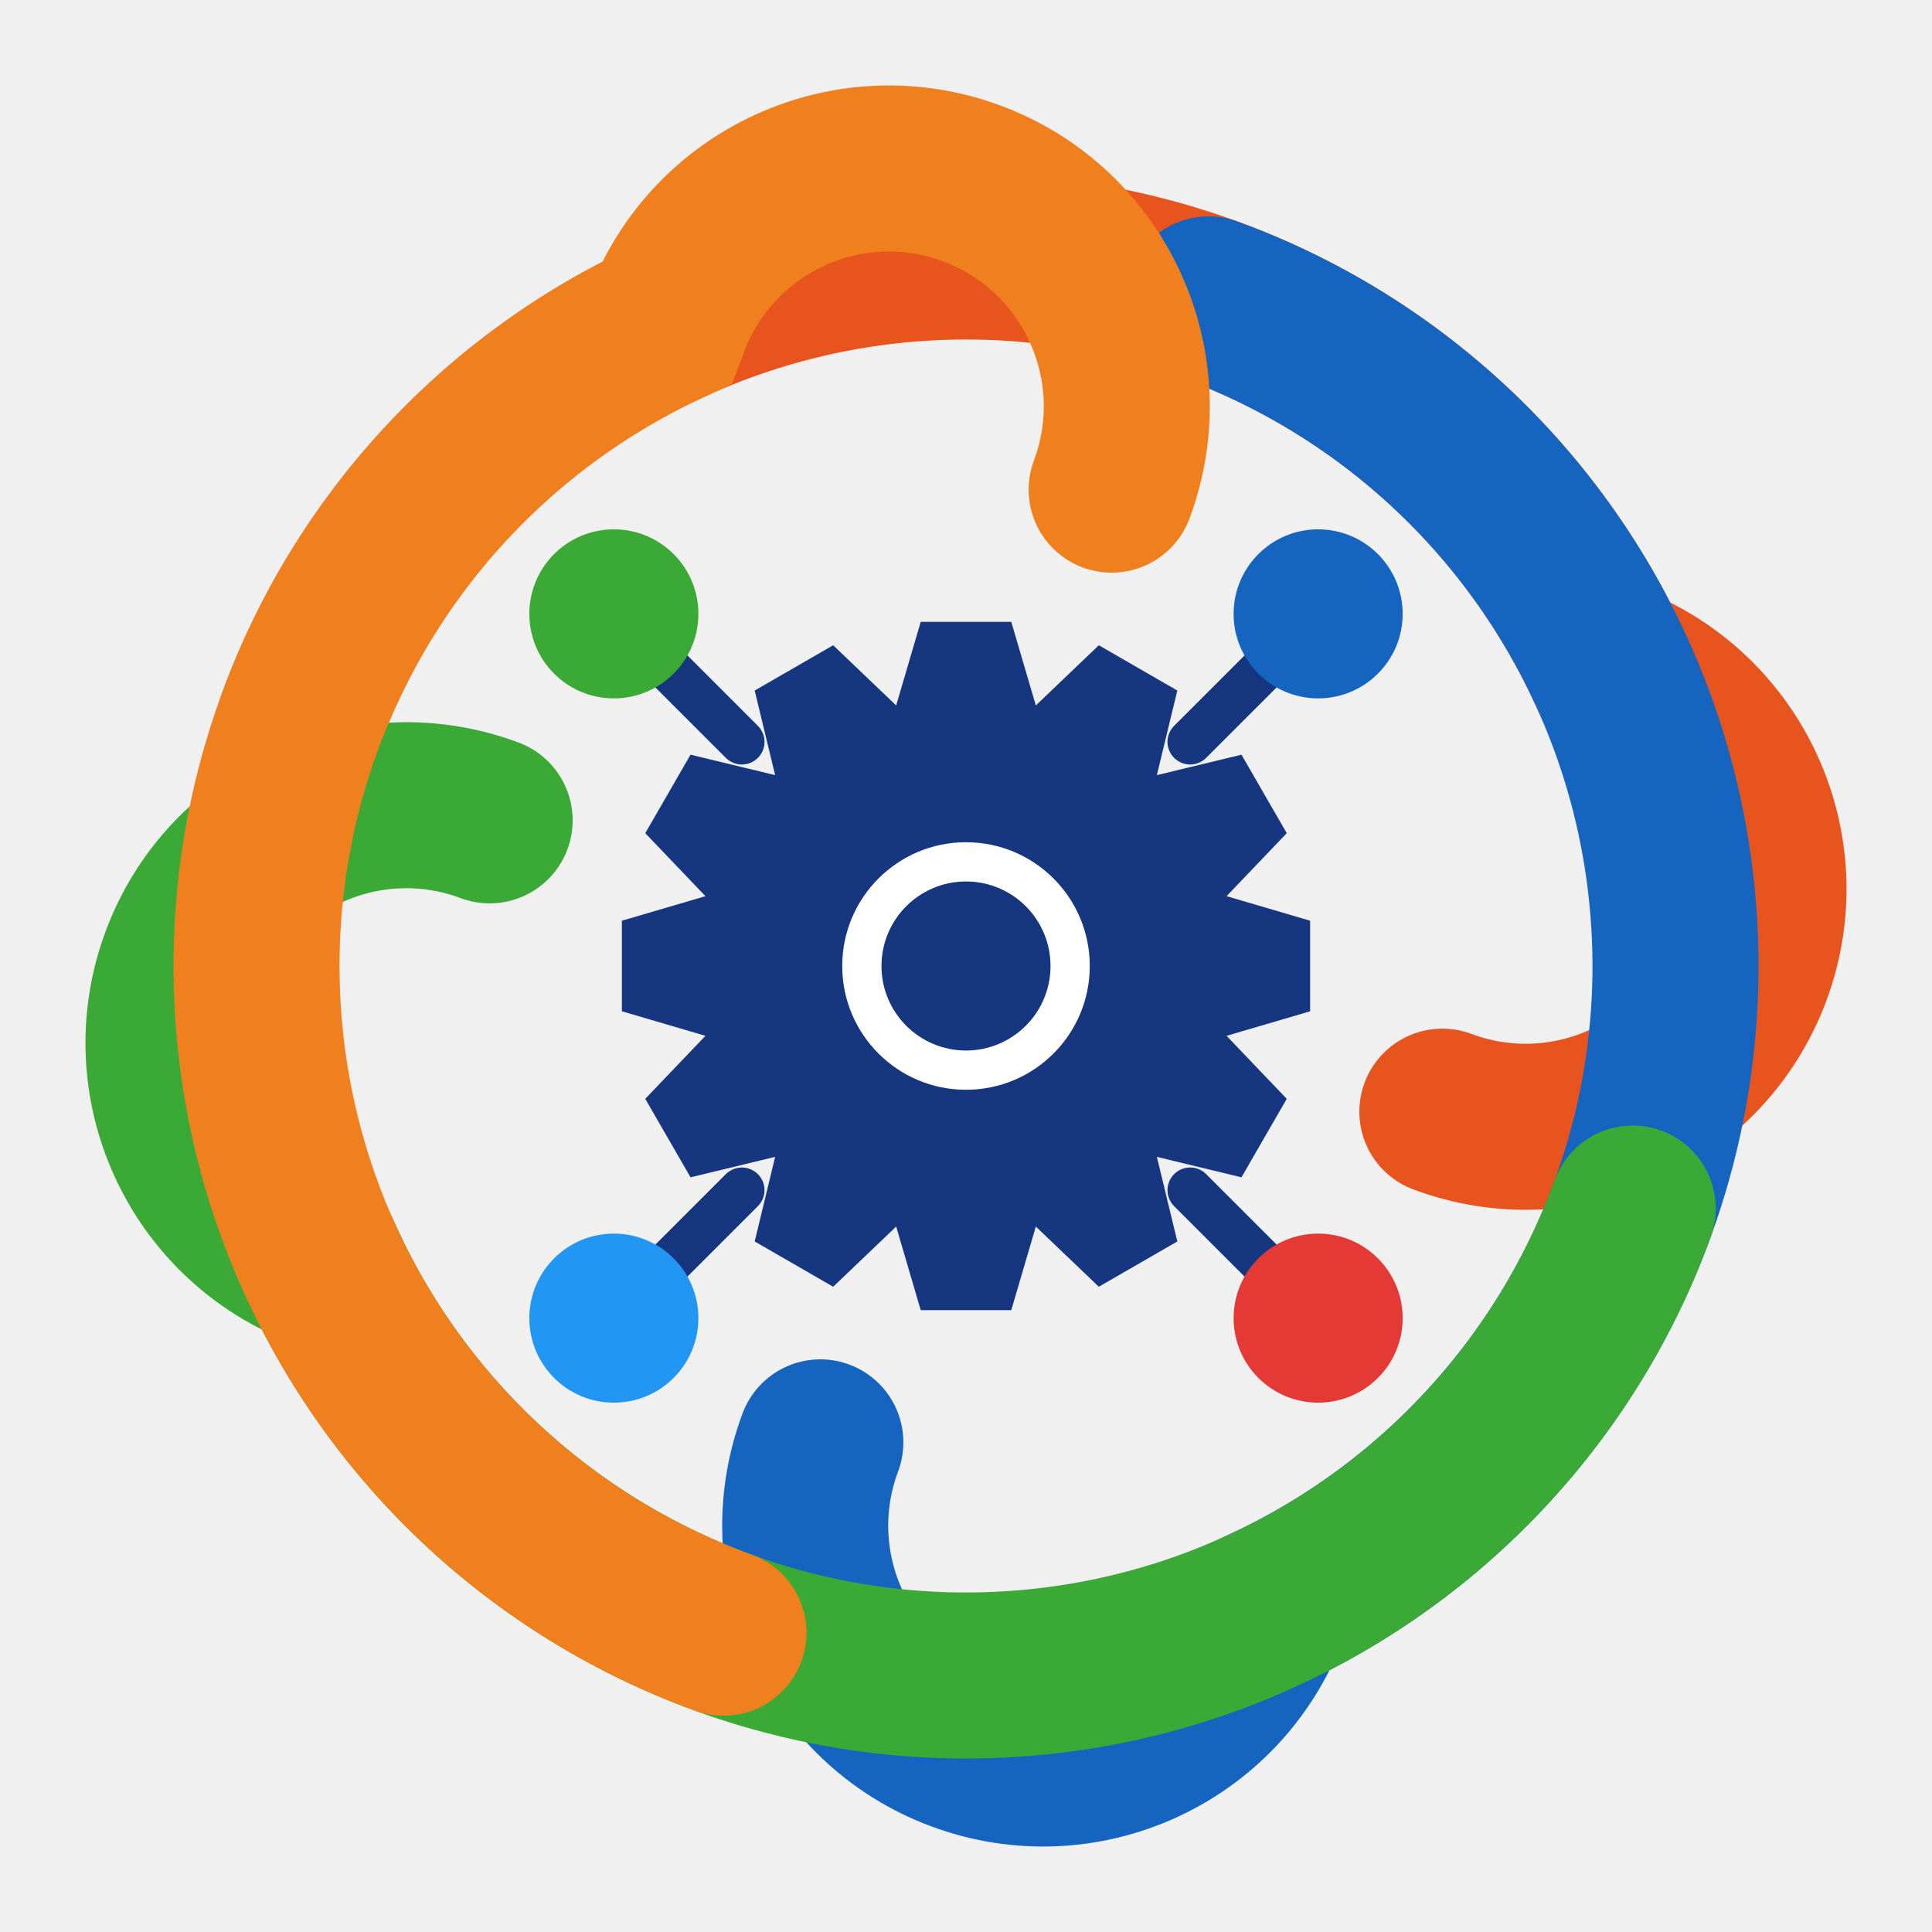
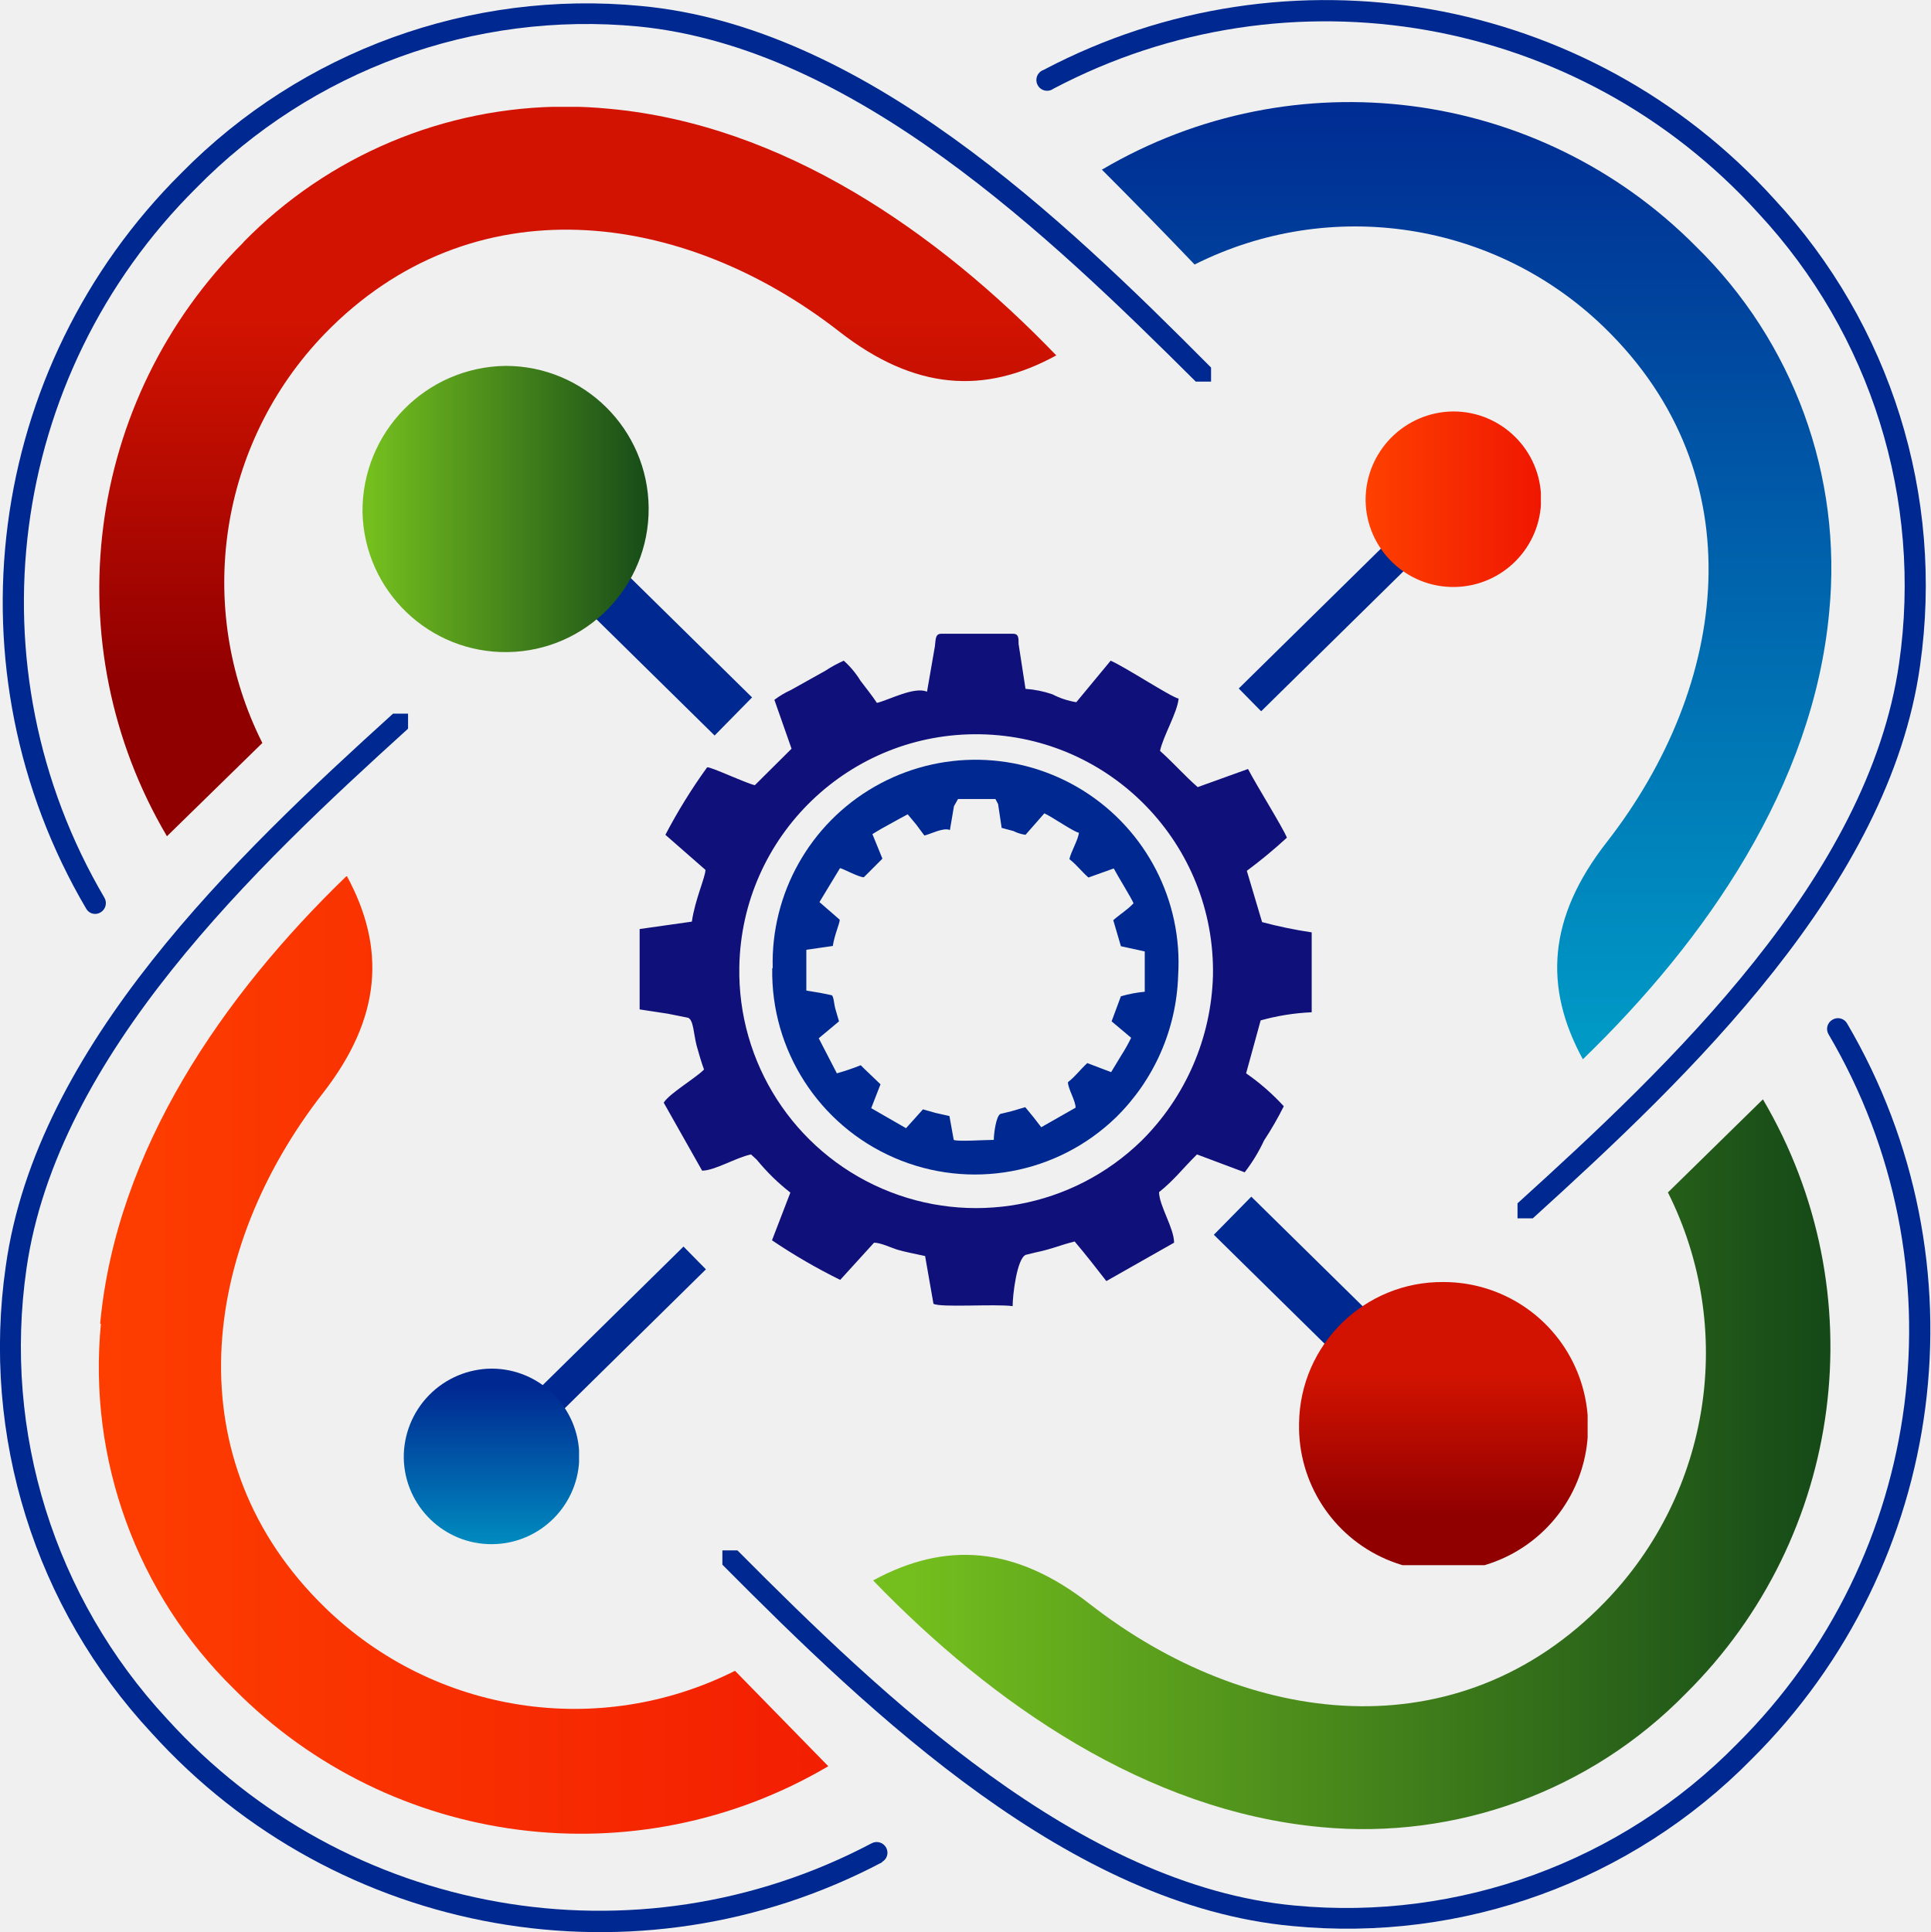
- <svg xmlns="http://www.w3.org/2000/svg" viewBox="0 0 128 128" width="128" height="128" role="img" aria-label="Кванториум-28">
-   <g fill="none" stroke-width="11.0" stroke-linecap="round">
-     <path d="M 19.83 47.93 A 47.00 47.00 0 0 1 106.60 44.14 A 13 13 0 0 1 95.56 73.65" stroke="#E8541E" />
-     <path d="M 80.07 19.83 A 47.00 47.00 0 0 1 83.86 106.60 A 13 13 0 0 1 54.35 95.56" stroke="#1565C0" />
-     <path d="M 108.17 80.07 A 47.00 47.00 0 0 1 21.40 83.86 A 13 13 0 0 1 32.44 54.35" stroke="#3BA935" />
-     <path d="M 47.93 108.17 A 47.00 47.00 0 0 1 44.14 21.40 A 13 13 0 0 1 73.65 32.44" stroke="#F0801E" />
+ <svg xmlns="http://www.w3.org/2000/svg" xmlns:xlink="http://www.w3.org/1999/xlink" id="Слой_1" data-name="Слой 1" viewBox="0 0 80.95 81">
+   <defs>
+     <style>.cls-1{fill:none;}.cls-11,.cls-2{fill:#002891;}.cls-2,.cls-20{fill-rule:evenodd;}.cls-3{clip-path:url(#clip-path);}.cls-4{fill:url(#Безымянный_градиент_54);}.cls-5{clip-path:url(#clip-path-2);}.cls-6{fill:url(#Безымянный_градиент_3);}.cls-7{clip-path:url(#clip-path-3);}.cls-8{fill:url(#Безымянный_градиент_2);}.cls-9{clip-path:url(#clip-path-4);}.cls-10{fill:url(#Безымянный_градиент_51);}.cls-12{clip-path:url(#clip-path-5);}.cls-13{fill:url(#Безымянный_градиент_54-2);}.cls-14{clip-path:url(#clip-path-6);}.cls-15{fill:url(#Безымянный_градиент_51-2);}.cls-16{clip-path:url(#clip-path-7);}.cls-17{fill:url(#Безымянный_градиент_2-2);}.cls-18{clip-path:url(#clip-path-8);}.cls-19{fill:url(#Безымянный_градиент_3-2);}.cls-20{fill:#10107a;}</style>
+     <clipPath id="clip-path">
+       <path class="cls-1" d="M10.21,10.16A20.44,20.44,0,0,0,7,35.06l4-3.91A15,15,0,0,1,13.61,14c6.18-6.37,15-5.23,21.58-.1,3.17,2.47,6.09,2.65,9.1,1-5-5.19-11.46-9.67-18.75-10.34-.62-.06-1.22-.09-1.82-.09a18.9,18.9,0,0,0-13.51,5.68" />
+     </clipPath>
+     <linearGradient id="Безымянный_градиент_54" x1="-318.89" y1="415.08" x2="-316.54" y2="415.08" gradientTransform="matrix(0, -6.49, -8.51, 0, 3556.86, -2041)" gradientUnits="userSpaceOnUse">
+       <stop offset="0" stop-color="#910001" />
+       <stop offset="1" stop-color="#d21301" />
+     </linearGradient>
+     <clipPath id="clip-path-2">
+       <path class="cls-1" d="M69.94,50A15,15,0,0,1,67.3,67.16c-6.18,6.38-15,5.23-21.59.1-3.16-2.47-6.08-2.64-9.1-1,5,5.18,11.47,9.66,18.76,10.34A18.9,18.9,0,0,0,70.69,71a20.45,20.45,0,0,0,3.23-24.91l-4,3.92" />
+     </clipPath>
+     <linearGradient id="Безымянный_градиент_3" x1="-342.01" y1="349.68" x2="-339.65" y2="349.68" gradientTransform="matrix(-16.69, 0, 0, 12.71, -5630.44, -4384.28)" gradientUnits="userSpaceOnUse">
+       <stop offset="0" stop-color="#124618" />
+       <stop offset="1" stop-color="#74be1e" />
+     </linearGradient>
+     <clipPath id="clip-path-3">
+       <path class="cls-1" d="M46.18,7.09q2,2,3.91,4a15,15,0,0,1,17.18,2.64c6.37,6.18,5.23,15,.1,21.58-2.47,3.16-2.65,6.08-1,9.1,5.17-5,9.66-11.47,10.33-18.76a18.85,18.85,0,0,0-5.59-15.32,20.45,20.45,0,0,0-24.9-3.22" />
+     </clipPath>
+     <linearGradient id="Безымянный_градиент_2" x1="-380.43" y1="343.07" x2="-378.07" y2="343.07" gradientTransform="matrix(0, 17.03, 12.97, 0, -4388.83, 6481.59)" gradientUnits="userSpaceOnUse">
+       <stop offset="0" stop-color="#002891" />
+       <stop offset="1" stop-color="#0098c5" />
+     </linearGradient>
+     <clipPath id="clip-path-4">
+       <path class="cls-1" d="M4.23,55.51A18.89,18.89,0,0,0,9.82,70.82a20.45,20.45,0,0,0,24.91,3.23l-3.91-4a15,15,0,0,1-17.18-2.64c-6.37-6.18-5.23-15-.1-21.58,2.47-3.17,2.64-6.09,1-9.11-5.18,5-9.66,11.47-10.34,18.77" />
+     </clipPath>
+     <linearGradient id="Безымянный_градиент_51" x1="-341.18" y1="354.84" x2="-338.82" y2="354.84" gradientTransform="matrix(-17.03, 0, 0, 17.03, -5769.44, -5984)" gradientUnits="userSpaceOnUse">
+       <stop offset="0" stop-color="#f01801" />
+       <stop offset="1" stop-color="#ff4200" />
+     </linearGradient>
+     <clipPath id="clip-path-5">
+       <path class="cls-1" d="M54.47,59.68a6.06,6.06,0,1,0,6.06-5.93,6,6,0,0,0-6.06,5.93" />
+     </clipPath>
+     <linearGradient id="Безымянный_градиент_54-2" x1="-257.56" y1="509.78" x2="-255.2" y2="509.78" gradientTransform="matrix(0, -2.52, -2.57, 0, 1369.44, -585.53)" xlink:href="#Безымянный_градиент_54" />
+     <clipPath id="clip-path-6">
+       <path class="cls-1" d="M57.26,21a3.68,3.68,0,1,0,3.67-3.75A3.71,3.71,0,0,0,57.26,21" />
+     </clipPath>
+     <linearGradient id="Безымянный_градиент_51-2" x1="-251.28" y1="279.74" x2="-248.92" y2="279.74" gradientTransform="matrix(-3.18, 0, 0, 3.18, -734.64, -869.22)" xlink:href="#Безымянный_градиент_51" />
+     <clipPath id="clip-path-7">
+       <path class="cls-1" d="M16.93,61.13a3.68,3.68,0,1,0,3.68-3.75,3.71,3.71,0,0,0-3.68,3.75" />
+     </clipPath>
+     <linearGradient id="Безымянный_градиент_2-2" x1="-447.14" y1="248.6" x2="-444.79" y2="248.6" gradientTransform="matrix(0, 3.18, 3.12, 0, -754.71, 1480.03)" xlink:href="#Безымянный_градиент_2" />
+     <clipPath id="clip-path-8">
+       <path class="cls-1" d="M15.2,21.48a6,6,0,1,0,6-6.14,6.08,6.08,0,0,0-6,6.14" />
+     </clipPath>
+     <linearGradient id="Безымянный_градиент_3-2" x1="-290.59" y1="315.13" x2="-288.24" y2="315.13" gradientTransform="matrix(-5.21, 0, 0, 5.21, -1486.16, -1619.86)" xlink:href="#Безымянный_градиент_3" />
+   </defs>
+   <path class="cls-2" d="M3.61,38.09a25.35,25.35,0,0,1,4-30.84,23.84,23.84,0,0,1,19.26-7c9.31.86,17.64,8.85,23.91,15.16V16h-.64C44,9.89,35.8,2,26.77,1.11A22.91,22.91,0,0,0,8.23,7.88,24.46,24.46,0,0,0,4.38,37.64a.45.45,0,0,1-.16.61.43.43,0,0,1-.61-.16" />
+   <path class="cls-2" d="M77.45,42.91a25.37,25.37,0,0,1-4,30.84,23.78,23.78,0,0,1-19.26,7c-9.3-.85-17.63-8.84-23.9-15.15V65h.63C37,71.11,45.25,79.05,54.28,79.89a22.94,22.94,0,0,0,18.55-6.77,24.46,24.46,0,0,0,3.84-29.76.44.44,0,0,1,.17-.61.44.44,0,0,1,.61.16" />
+   <path class="cls-2" d="M43.76,2.93A25.37,25.37,0,0,1,74.39,8.34,23.8,23.8,0,0,1,80.51,27.9c-1.29,9.25-9.66,17.21-16.24,23.18l-.64,0,0-.63c6.4-5.8,14.71-13.66,16-22.64A22.91,22.91,0,0,0,73.73,8.94,24.48,24.48,0,0,0,44.17,3.72a.45.45,0,1,1-.41-.79" />
+   <path class="cls-2" d="M37,78.07A25.35,25.35,0,0,1,6.36,72.66,23.75,23.75,0,0,1,.24,53.1c1.28-9.25,9.65-17.21,16.24-23.18l.63,0,0,.63c-6.4,5.8-14.71,13.66-16,22.64A22.92,22.92,0,0,0,7,72.06a24.45,24.45,0,0,0,29.55,5.22.45.45,0,0,1,.61.19.44.44,0,0,1-.19.6" />
+   <g class="cls-3">
+     <rect class="cls-4" x="2.31" y="4.48" width="41.98" height="30.58" />
  </g>
-   <line x1="49.15" y1="49.15" x2="40.67" y2="40.67" stroke="#16367F" stroke-width="3" stroke-linecap="round" />
-   <line x1="78.85" y1="49.15" x2="87.33" y2="40.67" stroke="#16367F" stroke-width="3" stroke-linecap="round" />
-   <line x1="78.85" y1="78.85" x2="87.33" y2="87.33" stroke="#16367F" stroke-width="3" stroke-linecap="round" />
-   <line x1="49.15" y1="78.85" x2="40.67" y2="87.33" stroke="#16367F" stroke-width="3" stroke-linecap="round" />
-   <path d="M 86.80 61.00 L 86.80 67.00 L 80.84 68.75 L 80.96 68.31 L 85.25 72.80 L 82.25 78.00 L 76.21 76.54 L 76.54 76.21 L 78.00 82.25 L 72.80 85.25 L 68.31 80.96 L 68.75 80.84 L 67.00 86.80 L 61.00 86.80 L 59.25 80.84 L 59.69 80.96 L 55.20 85.25 L 50.00 82.25 L 51.46 76.21 L 51.79 76.54 L 45.75 78.00 L 42.75 72.80 L 47.04 68.31 L 47.16 68.75 L 41.20 67.00 L 41.20 61.00 L 47.16 59.25 L 47.04 59.69 L 42.75 55.20 L 45.75 50.00 L 51.79 51.46 L 51.46 51.79 L 50.00 45.75 L 55.20 42.75 L 59.69 47.04 L 59.25 47.16 L 61.00 41.20 L 67.00 41.20 L 68.75 47.16 L 68.31 47.04 L 72.80 42.75 L 78.00 45.75 L 76.54 51.79 L 76.21 51.46 L 82.25 50.00 L 85.25 55.20 L 80.96 59.69 L 80.84 59.25 Z" fill="#16367F" />
-   <circle cx="64" cy="64" r="8.2" fill="#FFFFFF" />
-   <circle cx="64" cy="64" r="5.60" fill="#16367F" />
-   <circle cx="40.67" cy="40.67" r="5.6" fill="#3BA935" />
-   <circle cx="87.33" cy="40.67" r="5.6" fill="#1565C0" />
-   <circle cx="87.33" cy="87.33" r="5.6" fill="#E53935" />
-   <circle cx="40.67" cy="87.33" r="5.6" fill="#2196F3" />
+   <g class="cls-5">
+     <rect class="cls-6" x="36.61" y="46.07" width="41.98" height="31.03" />
+   </g>
+   <g class="cls-7">
+     <rect class="cls-8" x="46.18" y="4.26" width="31.02" height="40.14" />
+   </g>
+   <g class="cls-9">
+     <rect class="cls-10" x="3.7" y="36.74" width="31.03" height="41.98" />
+   </g>
+   <rect class="cls-11" x="24.81" y="18.54" width="2.24" height="13.52" transform="translate(-10.29 26.04) rotate(-45.47)" />
+   <rect class="cls-11" x="50.6" y="24.24" width="12.63" height="1.34" transform="translate(-1.13 47.07) rotate(-44.53)" />
+   <rect class="cls-11" x="55.39" y="48.96" width="2.24" height="13.52" transform="translate(-22.85 56.92) rotate(-45.47)" />
+   <rect class="cls-11" x="18.32" y="56.5" width="12.63" height="1.34" transform="translate(-33.03 33.7) rotate(-44.54)" />
+   <path class="cls-2" d="M37,36l-.78.78c-.22,0-.94-.4-1-.38l-.86,1.42.85.74c0,.16-.22.63-.29,1.1l-1.11.16v1.71l.6.1.44.09c.11,0,.11.34.18.59l.15.51-.85.71L35.09,45a9.61,9.61,0,0,0,1-.34l.12.12.71.68-.39,1,1.46.84.71-.79.53.15.58.13.18,1c.14.08,1.31,0,1.68,0,0-.23.09-1,.28-1.09l.21-.05c.36-.08.53-.15.83-.23.23.27.46.56.67.84l1.44-.82c0-.3-.32-.79-.32-1.07.32-.25.5-.51.81-.8l1,.38.43-.71a7.28,7.28,0,0,0,.41-.73l-.82-.69L47,41.77A5.24,5.24,0,0,1,48,41.58V39.89L47,39.67l-.32-1.09c.28-.25.6-.44.85-.71-.08-.2-.65-1.12-.83-1.46l-1.06.38c-.28-.24-.5-.54-.8-.77.07-.32.37-.81.4-1.11-.17,0-1.15-.68-1.45-.81L43,35a1.61,1.61,0,0,1-.51-.16L42,34.71l-.15-1-.11-.21H40.17L40,33.8l-.17,1c-.27-.12-.81.17-1.07.23l-.35-.47-.35-.42-.39.21-.74.41-.35.21Zm-4.6,4.59a8.51,8.51,0,1,1,17,.31,8.71,8.71,0,0,1-2.6,5.94,8.5,8.5,0,0,1-14.42-6.25" />
+   <g class="cls-12">
+     <rect class="cls-13" x="54.47" y="53.75" width="12.1" height="11.87" />
+   </g>
+   <g class="cls-14">
+     <rect class="cls-15" x="57.26" y="17.2" width="7.35" height="7.5" />
+   </g>
+   <g class="cls-16">
+     <rect class="cls-17" x="16.93" y="57.38" width="7.35" height="7.5" />
+   </g>
+   <g class="cls-18">
+     <rect class="cls-19" x="15.2" y="15.34" width="12.04" height="12.27" />
+   </g>
+   <path class="cls-20" d="M33.19,31.39l-1.54,1.53c-.42-.1-1.85-.78-2-.75A23.13,23.13,0,0,0,27.9,35l1.68,1.47c0,.3-.44,1.25-.57,2.17l-2.19.31v3.37L28,42.5l.85.17c.23.09.23.66.36,1.17.1.36.2.7.31,1-.36.37-1.45,1-1.69,1.39l1.61,2.85c.53,0,1.42-.55,2.05-.68l.24.22A8.86,8.86,0,0,0,33.14,50l-.77,2a24.36,24.36,0,0,0,2.86,1.66l1.42-1.56c.28,0,.73.22,1,.3s.72.17,1.14.26l.35,2c.28.17,2.58,0,3.32.1,0-.46.18-2,.55-2.15l.41-.1c.72-.15,1-.3,1.64-.46.46.54.91,1.12,1.33,1.66l2.84-1.61c0-.61-.63-1.56-.63-2.12.62-.49,1-1,1.59-1.58l2,.75A7.08,7.08,0,0,0,53,47.82a14.26,14.26,0,0,0,.83-1.44A9.41,9.41,0,0,0,52.25,45l.61-2.22A9.53,9.53,0,0,1,55,42.44V39.09a18.68,18.68,0,0,1-2.08-.43l-.64-2.15a21,21,0,0,0,1.68-1.39c-.16-.41-1.29-2.22-1.63-2.88L50.22,33c-.55-.48-1-1-1.58-1.52.14-.64.72-1.59.78-2.19-.33-.07-2.26-1.34-2.85-1.59l-1.44,1.74a3.3,3.3,0,0,1-1-.33A4.47,4.47,0,0,0,43,28.88L42.71,27c0-.27,0-.43-.24-.43h-3c-.27,0-.23.26-.27.53L38.87,29c-.53-.23-1.6.35-2.1.47-.22-.33-.44-.6-.69-.93a3.76,3.76,0,0,0-.7-.84,5.28,5.28,0,0,0-.77.42l-1.45.81a3.7,3.7,0,0,0-.69.41ZM31,40.53a9.93,9.93,0,1,1,19.86.37,10.14,10.14,0,0,1-3,6.93A9.93,9.93,0,0,1,31,40.53" />
</svg>
